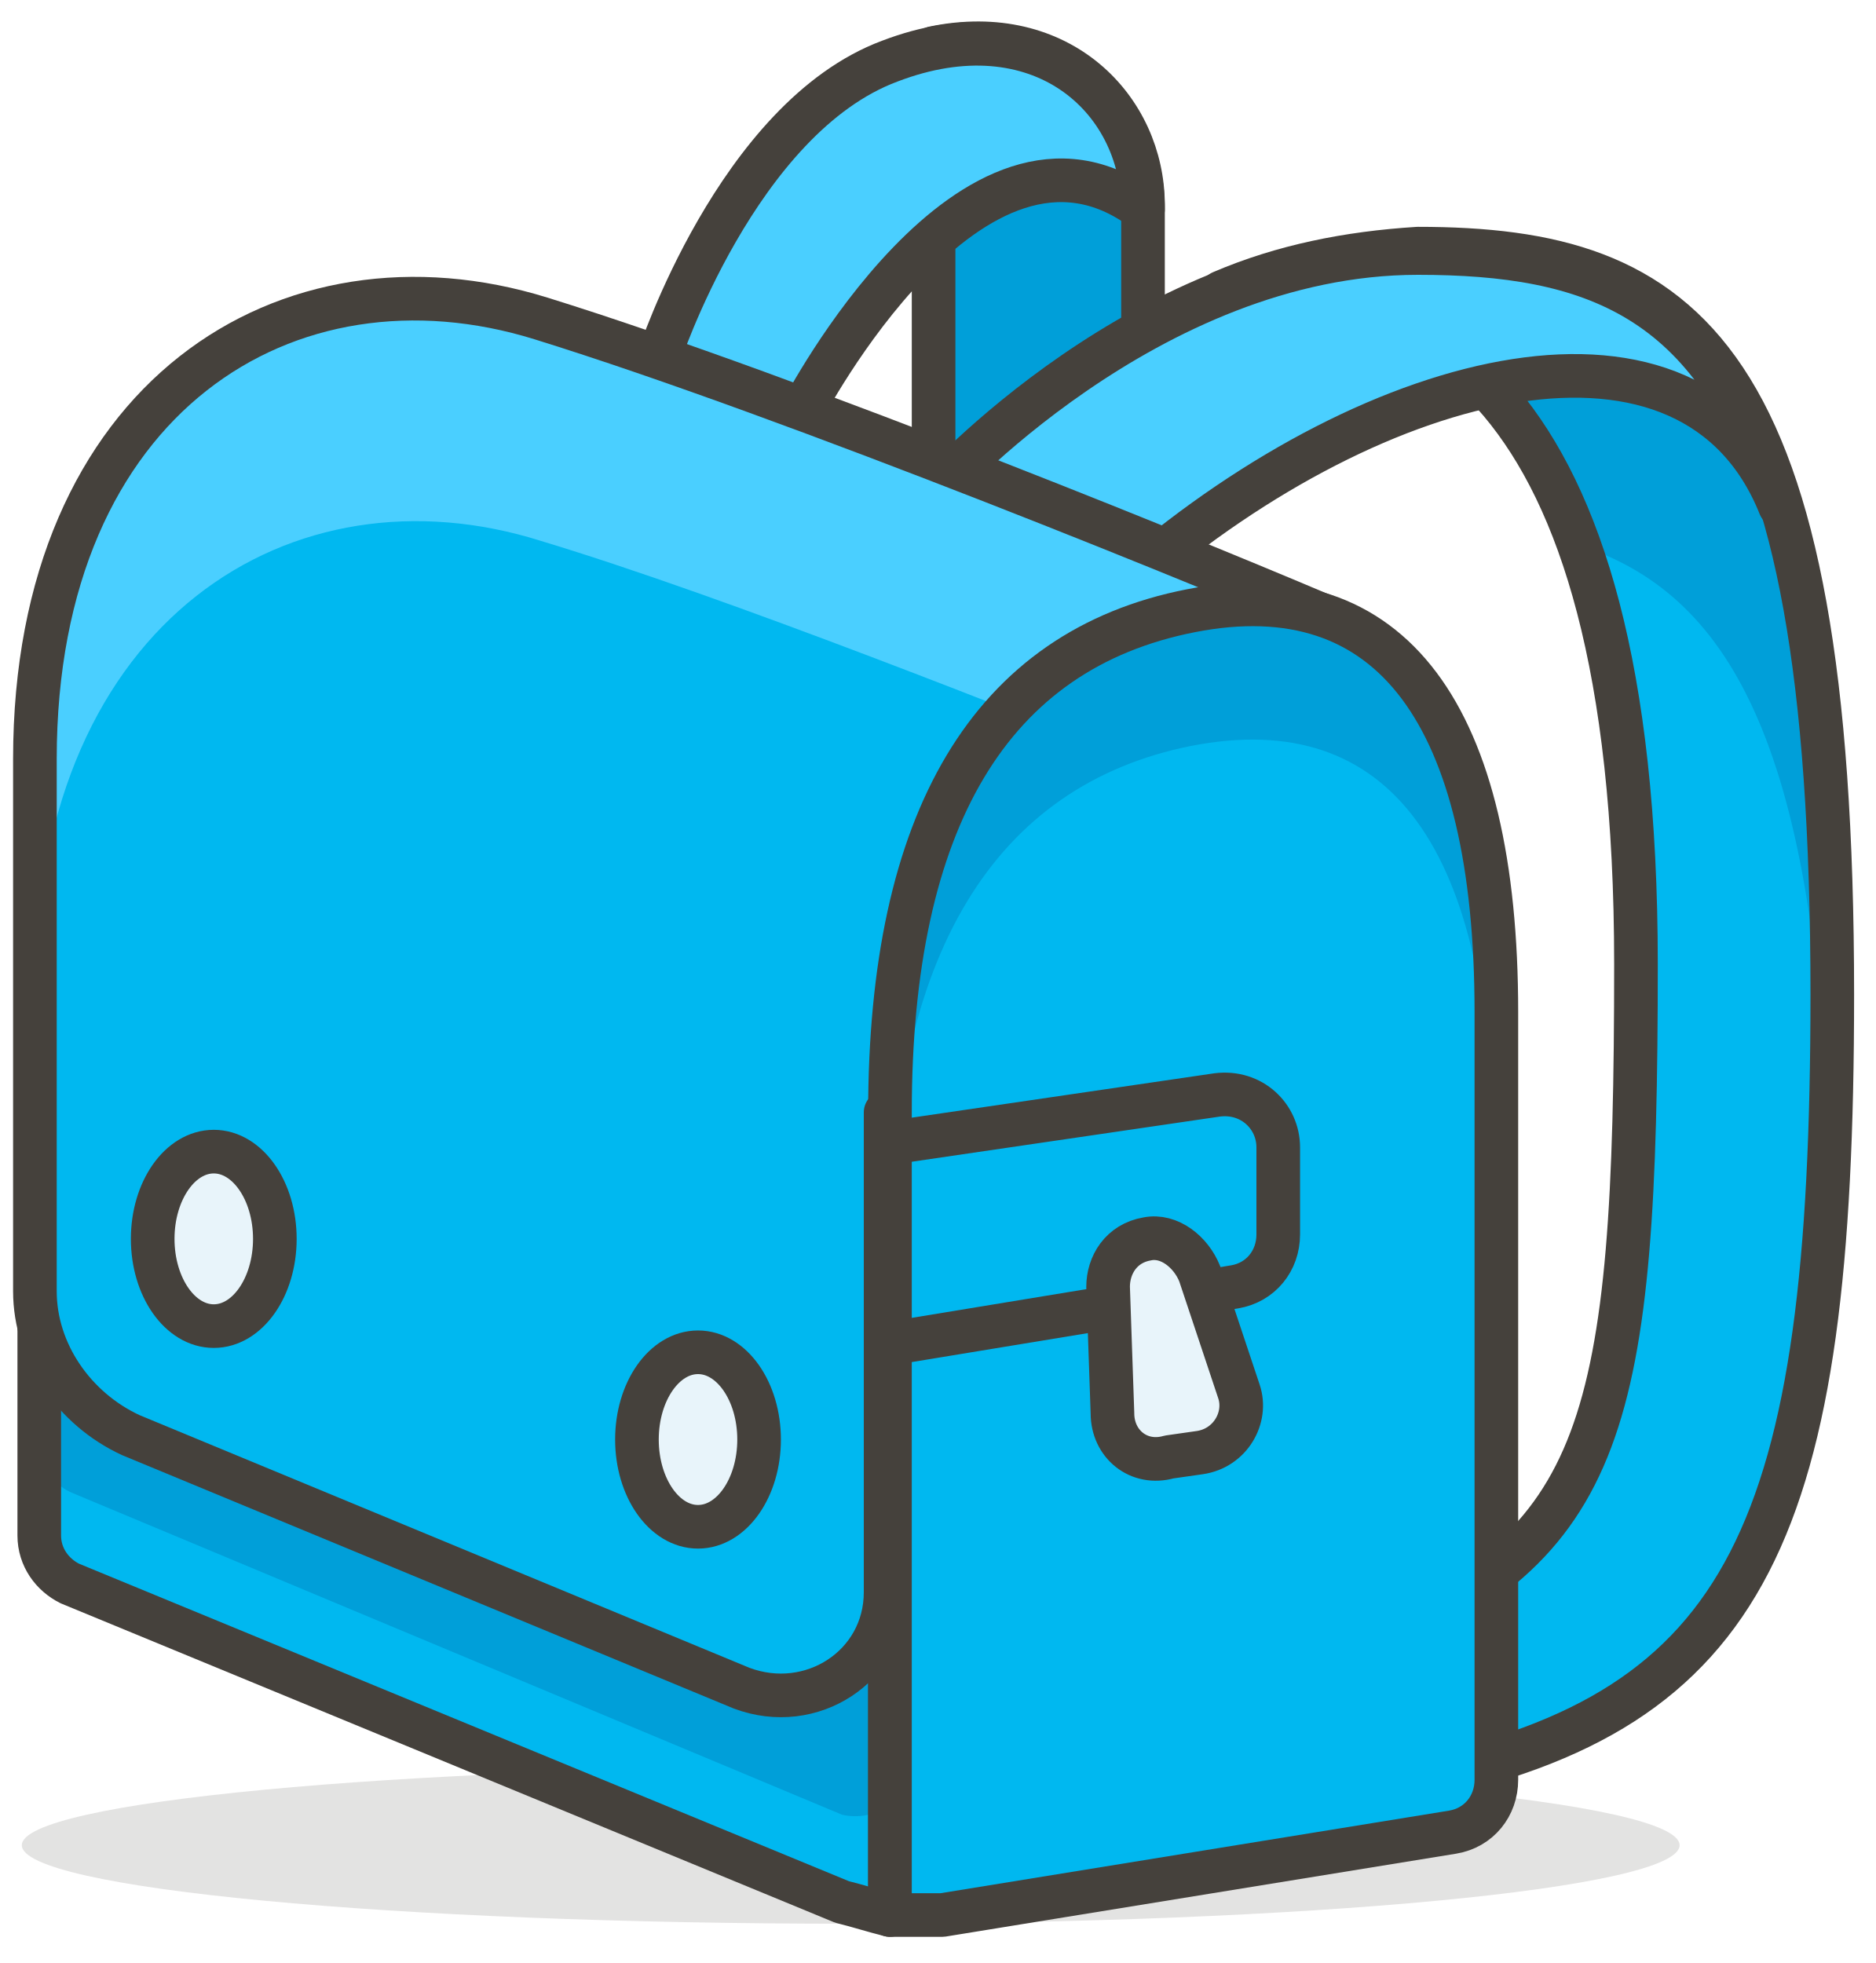
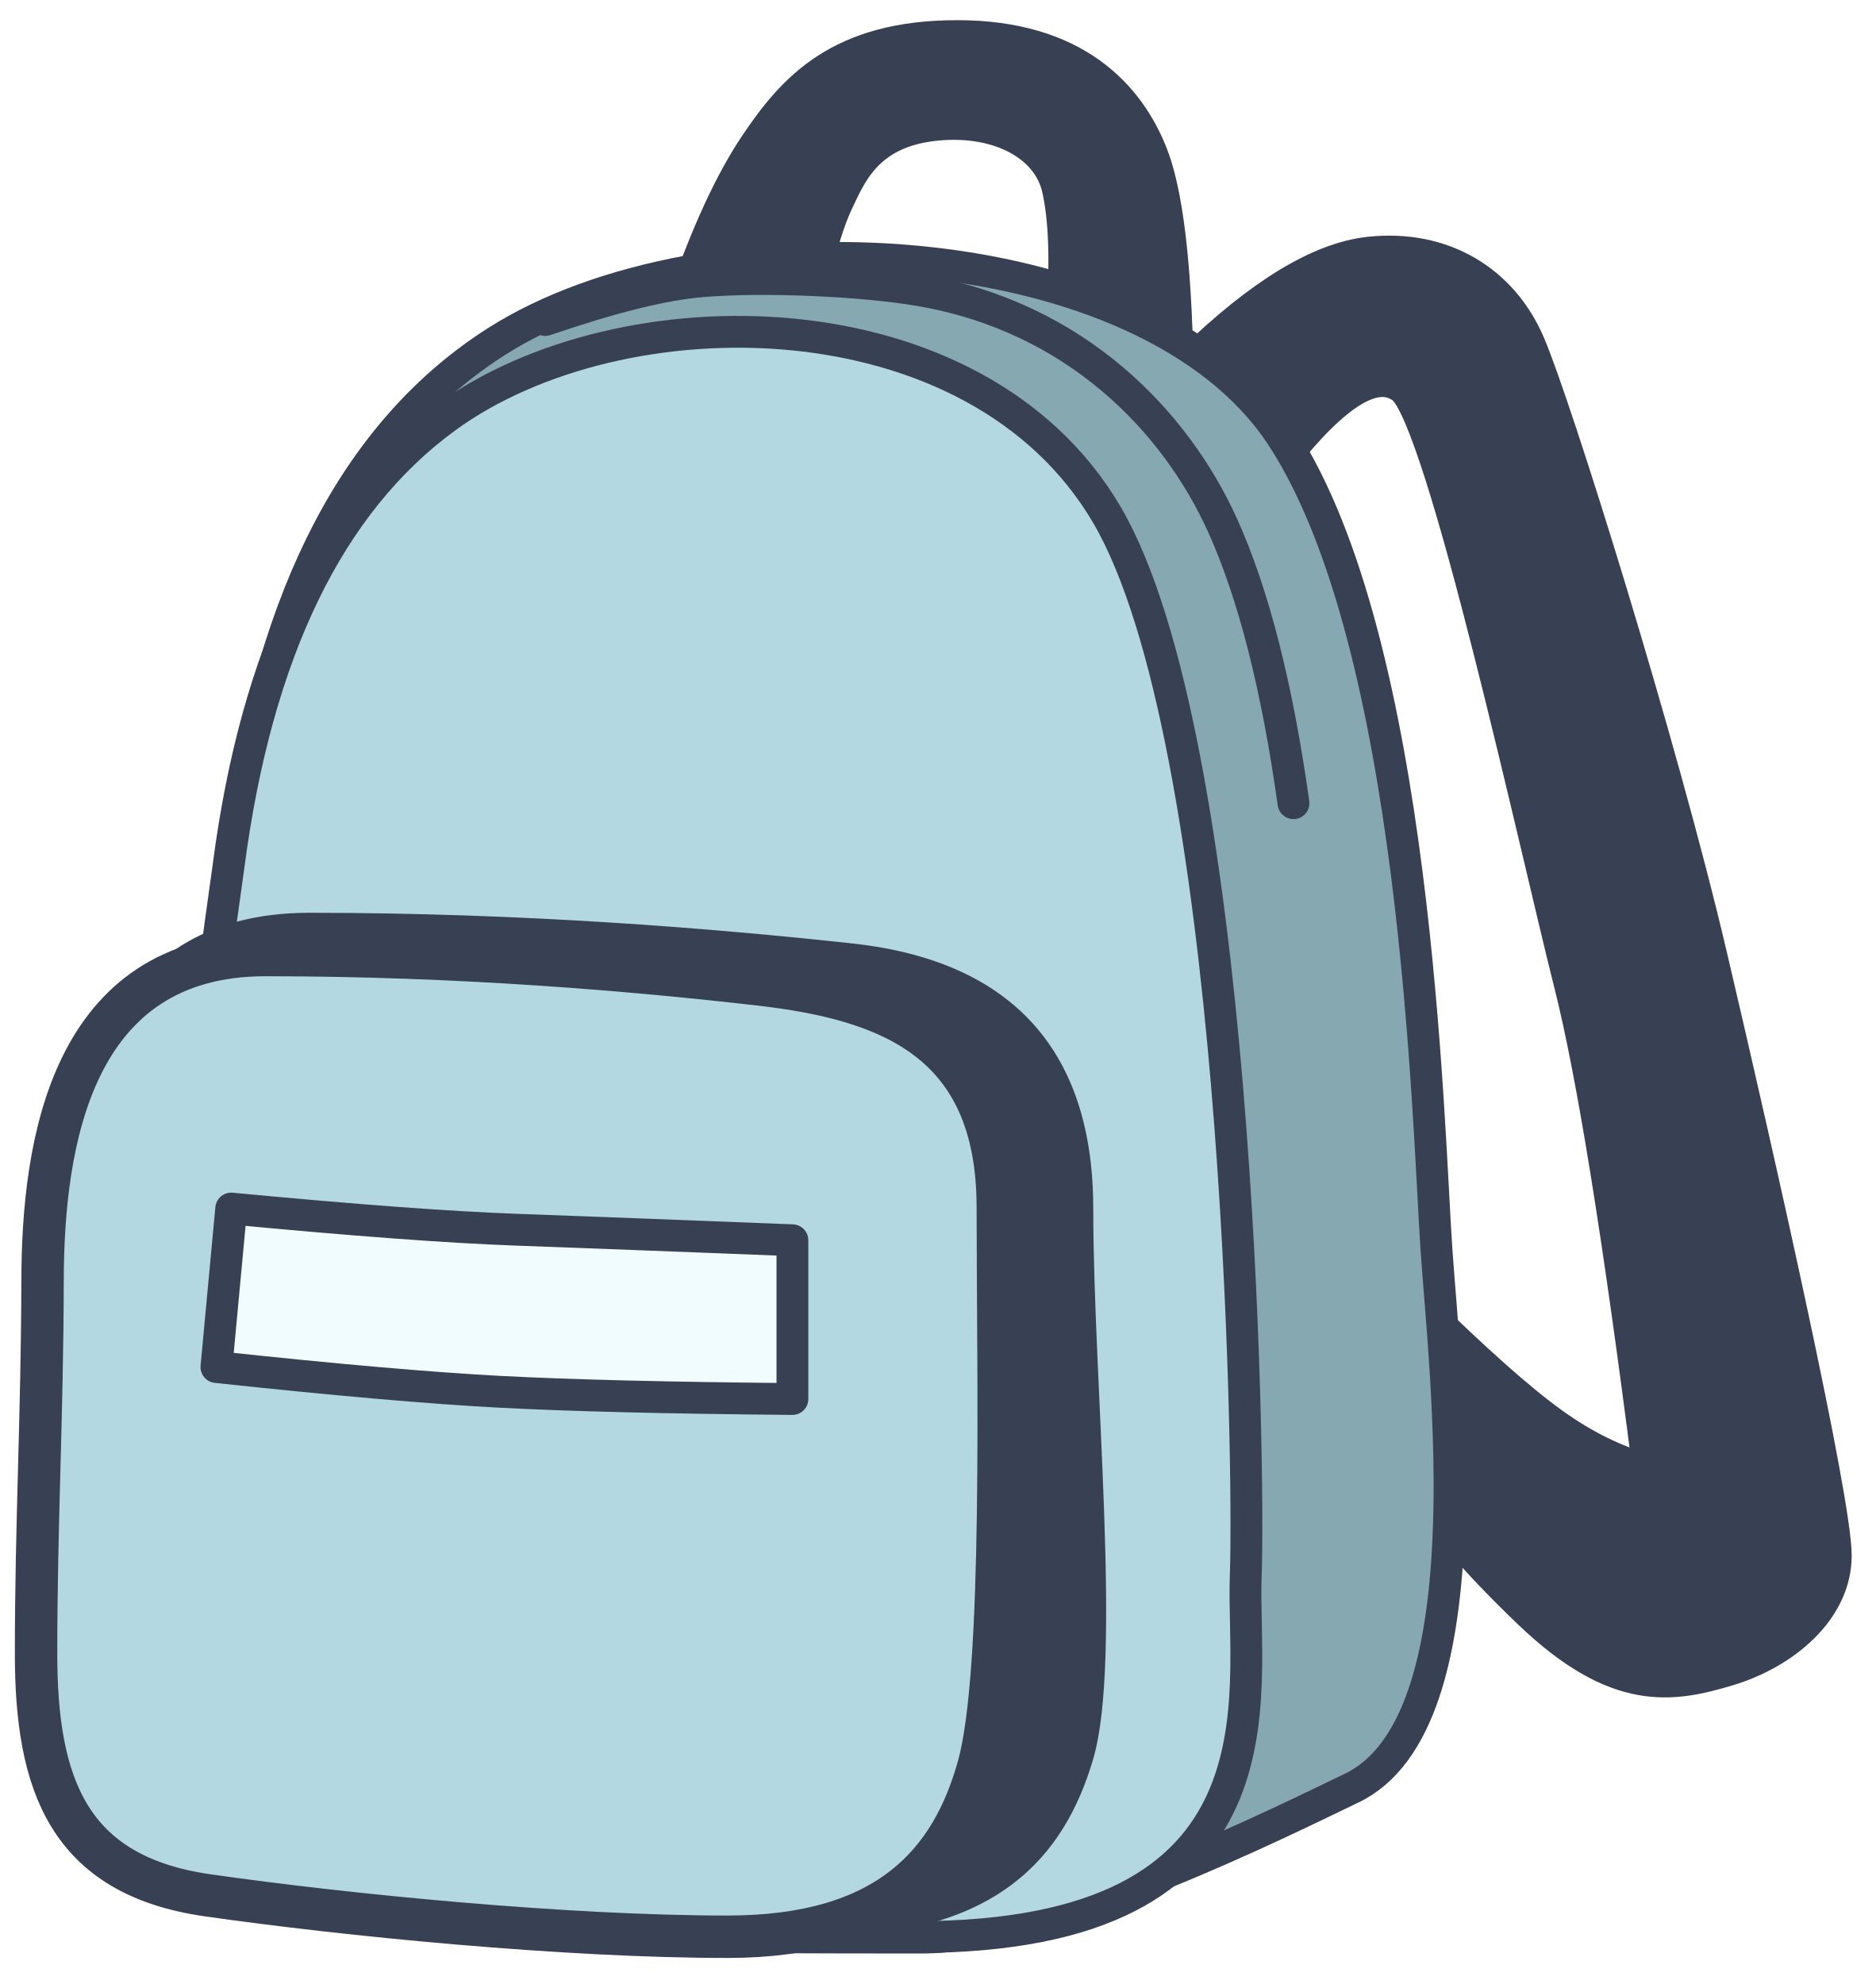
- <svg xmlns="http://www.w3.org/2000/svg" width="43px" height="45px" viewBox="0 0 43 45" version="1.1">
-   <defs />
-   <g id="Page-1" stroke="none" stroke-width="1" fill="none" fill-rule="evenodd">
-     <g id="iPhone-8-Copy-5" transform="translate(-311, -615)">
-       <g id="backpack" transform="translate(311, 615)">
-         <ellipse id="XMLID_11035_" fill="#45413C" fill-rule="nonzero" opacity="0.15" cx="19.5" cy="42.3" rx="19" ry="1.8" />
-         <path d="M21.4,1.1 L21.4,15 L23.2,16.9 L26.2,16.9 C26.2,12.9 26.2,6.5 26.2,4.7 C26.2,2.5 24.3,0.5 21.4,1.1 Z" id="XMLID_11034_" stroke="#45413C" fill="#009FD9" fill-rule="nonzero" stroke-linecap="round" stroke-linejoin="round" />
-         <path d="M20.4,1.4 C16.9,2.7 15.1,8.2 15.1,8.2 L18.1,11.5 L18.4,9.4 C18.4,9.4 22.3,1.9 26.2,4.8 C26.2,2.2 23.8,0.1 20.4,1.4 Z" id="XMLID_11033_" stroke="#45413C" fill="#4ACFFF" fill-rule="nonzero" stroke-linecap="round" stroke-linejoin="round" />
-         <path d="M28,6.7 C32.4,6.5 37.5,8.5 37.5,22.1 C37.5,32.7 36.8,35.4 31.3,37.7 L32.5,40.8 C40.1,39.2 42,35.1 42,22.8 C42,8 38.6,5.7 32.5,5.7 C30.9,5.8 29.4,6.1 28,6.7 Z" id="XMLID_11032_" fill="#00B8F0" fill-rule="nonzero" />
-         <path d="M36.2,12.5 C39.6,13.6 41.6,17 41.9,26.1 C41.9,25.1 42,24 42,22.9 C42,8.1 38.6,5.8 32.5,5.8 C30.9,5.8 29.4,6.2 28,6.7 C31,6.5 34.4,7.4 36.2,12.5 Z" id="Shape" fill="#009FD9" fill-rule="nonzero" />
-         <path d="M28,6.7 C32.4,6.5 37.5,8.5 37.5,22.1 C37.5,32.7 36.8,35.4 31.3,37.7 L32.5,40.8 C40.1,39.2 42,35.1 42,22.8 C42,8 38.6,5.7 32.5,5.7 C30.9,5.8 29.4,6.1 28,6.7 Z" id="XMLID_11031_" stroke="#45413C" stroke-linecap="round" stroke-linejoin="round" />
-         <path d="M40.8,11.6 C39.3,6.8 36.5,5.8 32.5,5.8 C26.3,5.8 21.4,11.3 21.4,11.3 L22,13 L26,13.2 C31.6,8.4 38.8,6.6 40.8,11.6 Z" id="XMLID_11030_" stroke="#45413C" fill="#4ACFFF" fill-rule="nonzero" stroke-linecap="round" stroke-linejoin="round" />
-         <path d="M19.3,43.6 C19.7,43.7 20,43.8 20.4,43.9 L20.4,25.5 L0.9,17.4 L0.9,35.2 C0.9,35.7 1.2,36.1 1.6,36.3 L19.3,43.6 Z" id="XMLID_11029_" fill="#00B8F0" fill-rule="nonzero" />
-         <path d="M19.3,41.6 C19.7,41.7 20.4,41.6 20.4,41.1 L20.4,23.4 L0.9,15.3 L0.9,33.1 C0.9,33.6 1.2,34 1.6,34.2 L19.3,41.6 Z" id="XMLID_11028_" fill="#009FD9" fill-rule="nonzero" />
-         <path d="M19.3,43.6 C19.7,43.7 20,43.8 20.4,43.9 L20.4,25.5 L0.9,17.4 L0.9,35.2 C0.9,35.7 1.2,36.1 1.6,36.3 L19.3,43.6 Z" id="XMLID_11027_" stroke="#45413C" stroke-linecap="round" stroke-linejoin="round" />
-         <path d="M31,14.4 C28,13.1 18.2,9.1 12.4,7.3 C6.6,5.5 0.8,9.1 0.8,17.4 L0.8,29.6 C0.8,31 1.7,32.3 3,32.9 L17,38.7 C18.6,39.3 20.3,38.2 20.3,36.5 L20.3,25.5 L31,14.4 Z" id="XMLID_11026_" fill="#00B8F0" fill-rule="nonzero" />
-         <path d="M12.4,12.4 C16.7,13.7 23.2,16.3 27.5,18 L31,14.4 C28,13.1 18.2,9.1 12.4,7.3 C6.6,5.5 0.8,9.1 0.8,17.4 L0.8,22.5 C0.9,14.2 6.7,10.6 12.4,12.4 Z" id="XMLID_11025_" fill="#4ACFFF" fill-rule="nonzero" />
-         <path d="M31,14.4 C28,13.1 18.2,9.1 12.4,7.3 C6.6,5.5 0.8,9.1 0.8,17.4 L0.8,29.6 C0.8,31 1.7,32.3 3,32.9 L17,38.7 C18.6,39.3 20.3,38.2 20.3,36.5 L20.3,25.5 L31,14.4 Z" id="XMLID_11024_" stroke="#45413C" stroke-linecap="round" stroke-linejoin="round" />
-         <ellipse id="XMLID_11023_" stroke="#45413C" fill="#E8F4FA" fill-rule="nonzero" stroke-linecap="round" stroke-linejoin="round" cx="4.9" cy="28.4" rx="1.4" ry="2" />
-         <ellipse id="XMLID_11022_" stroke="#45413C" fill="#E8F4FA" fill-rule="nonzero" stroke-linecap="round" stroke-linejoin="round" cx="16" cy="33" rx="1.4" ry="2" />
-         <path d="M27.3,14 C22.7,14.9 20.4,18.8 20.4,25.5 C20.4,31.7 20.4,42.4 20.4,43.9 C20.8,43.9 21.2,43.9 21.6,43.9 L33.3,42 C33.9,41.9 34.3,41.4 34.3,40.8 L34.3,23.2 C34.3,16.4 31.9,13.1 27.3,14 Z" id="XMLID_11021_" fill="#00B8F0" fill-rule="nonzero" />
-         <path d="M27.3,14 C22.7,14.9 20.4,18.8 20.4,25.5 C20.4,26.5 20.4,27.5 20.4,28.6 C20.4,21.9 22.8,18 27.3,17.1 C31.9,16.2 34.2,19.5 34.2,26.4 L34.2,23.3 C34.3,16.4 31.9,13.1 27.3,14 Z" id="XMLID_11020_" fill="#009FD9" fill-rule="nonzero" />
-         <path d="M27.3,14 C22.7,14.9 20.4,18.8 20.4,25.5 C20.4,31.7 20.4,42.4 20.4,43.9 C20.8,43.9 21.2,43.9 21.6,43.9 L33.3,42 C33.9,41.9 34.3,41.4 34.3,40.8 L34.3,23.2 C34.3,16.4 31.9,13.1 27.3,14 Z" id="XMLID_11019_" stroke="#45413C" stroke-linecap="round" stroke-linejoin="round" />
-         <path d="M20.4,26.2 L20.4,30.8 L28.3,29.5 C28.9,29.4 29.3,28.9 29.3,28.3 L29.3,26.3 C29.3,25.6 28.7,25 27.9,25.1 L20.4,26.2 Z" id="XMLID_11018_" stroke="#45413C" fill="#00B8F0" fill-rule="nonzero" stroke-linecap="round" stroke-linejoin="round" />
-         <path d="M28.4,31.9 L27.5,29.2 C27.3,28.7 26.8,28.3 26.3,28.4 C25.7,28.5 25.4,29 25.4,29.5 L25.5,32.4 C25.5,33.1 26.1,33.6 26.8,33.4 L27.5,33.3 C28.2,33.2 28.6,32.5 28.4,31.9 Z" id="Shape" stroke="#45413C" fill="#E8F4FA" fill-rule="nonzero" stroke-linecap="round" stroke-linejoin="round" />
+ <svg xmlns="http://www.w3.org/2000/svg" width="52px" height="55px" viewBox="0 0 52 55" version="1.1">
+   <g id="SF-1-10" stroke="none" stroke-width="1" fill="none" fill-rule="evenodd">
+     <g id="First-Clue" transform="translate(-314, -602)">
+       <g id="Group-3-Copy" transform="translate(315, 603)">
+         <path d="M17.941,7.352 C18.582,5.486 19.25,4.037 19.945,3.003 C20.988,1.453 22.267,2.80340092e-14 25.538,2.84217094e-14 C28.809,2.84248977e-14 30.286,1.644 30.926,3.248 C31.352,4.317 31.592,6.289 31.645,9.166 L28.445,7.762 C28.555,6.26 28.515,5.086 28.328,4.241 C28.046,2.974 26.564,2.245 24.793,2.479 C23.023,2.713 22.576,3.859 22.227,4.583 C21.995,5.066 21.741,5.876 21.466,7.015 L17.941,7.352 Z" id="Path-7" stroke="#384054" stroke-width="0.882" fill="#384054" stroke-linecap="round" stroke-linejoin="round" />
+         <path d="M32.059,8.972 C33.952,7.142 35.585,6.153 36.957,6.004 C39.016,5.781 40.647,6.795 41.39,8.518 C42.134,10.241 45.064,19.621 46.438,25.471 C47.811,31.322 49.893,40.584 49.893,42.121 C49.893,43.657 48.443,44.841 46.904,45.299 C45.365,45.757 43.822,46.047 41.39,43.715 C39.769,42.16 38.745,40.936 38.317,40.042 L38.317,35.147 C39.903,36.703 41.138,37.801 42.024,38.44 C42.909,39.08 43.801,39.519 44.7,39.758 C43.867,33.222 43.141,28.732 42.522,26.289 C41.594,22.623 38.981,10.592 37.882,9.754 C37.148,9.195 36.029,9.874 34.523,11.791 L32.059,8.972 Z" id="Path-9" stroke="#384054" stroke-width="0.882" fill="#384054" stroke-linecap="round" stroke-linejoin="round" />
+         <path d="M5.674,21.978 C6.564,15.411 8.93,10.906 12.772,8.463 C18.534,4.798 30.764,5.353 34.529,11.089 C38.295,16.825 38.582,30.143 38.824,33.656 C39.065,37.17 40.235,46.771 36.471,48.57 C34.703,49.414 28.146,52.713 24.568,52.713 C12.061,52.713 9.964,52.615 5.674,50.498 C2.814,49.087 2.814,39.58 5.674,21.978 Z" id="Path-Copy" stroke="#384054" stroke-width="0.882" fill="#86A8B0" stroke-linecap="round" stroke-linejoin="round" />
+         <path d="M5.338,22.994 C6.113,17.081 8.12,12.943 11.358,10.577 C16.216,7.029 26.057,7.08 29.687,13.273 C33.316,19.466 33.653,39.465 33.535,42.699 C33.417,45.934 34.937,52.699 24.393,52.699 C13.849,52.699 8.954,52.655 5.338,50.605 C2.927,49.239 2.927,40.035 5.338,22.994 Z" id="Path" stroke="#384054" stroke-width="0.882" fill="#B3D8E1" stroke-linecap="round" stroke-linejoin="round" />
+         <path d="M0.786,33.708 C0.795,29.732 1.672,24.304 7.577,24.304 C13.482,24.304 18.755,24.732 22.646,25.156 C26.537,25.58 29.308,27.648 29.308,32.503 C29.308,37.357 30.112,45.009 29.308,47.757 C28.503,50.506 26.603,52.69 21.665,52.69 C16.726,52.69 10.052,52.067 5.813,51.491 C1.573,50.915 0.588,48.285 0.588,44.509 C0.588,40.733 0.776,37.684 0.786,33.708 Z" id="Path-6-Copy-2" fill="#384054" />
+         <path d="M0.18,34.491 C0.188,30.679 0.986,25.475 6.358,25.475 C11.73,25.475 16.528,25.886 20.068,26.292 C23.607,26.699 26.662,27.811 26.662,32.466 C26.662,37.12 26.86,45.325 26.128,47.961 C25.396,50.596 23.667,52.69 19.175,52.69 C14.682,52.69 8.61,52.093 4.753,51.541 C0.896,50.988 -4.94993141e-14,48.467 -4.97379915e-14,44.846 C-4.97379915e-14,41.226 0.171,38.303 0.18,34.491 Z" id="Path-6" stroke="#384054" stroke-width="1.176" fill="#B3D8E1" stroke-linecap="round" stroke-linejoin="round" />
+         <path d="M5.41,32.503 C8.814,32.827 11.444,33.022 13.3,33.089 C15.157,33.157 17.713,33.254 20.968,33.382 L20.968,37.783 C17.496,37.752 14.788,37.685 12.843,37.582 C10.899,37.479 8.284,37.25 5,36.897 L5.41,32.503 Z" id="Path-8" stroke="#384054" stroke-width="0.882" fill="#F0FCFF" stroke-linecap="round" stroke-linejoin="round" />
+         <path d="M14.118,7.871 C15.937,7.247 17.373,6.89 18.426,6.799 C20.202,6.646 22.936,6.782 24.476,7.043 C28.842,7.78 31.596,10.704 32.887,13.55 C33.747,15.447 34.404,18.019 34.859,21.266" id="Path-10" stroke="#384054" stroke-width="0.882" stroke-linecap="round" stroke-linejoin="round" />
      </g>
    </g>
  </g>
</svg>
